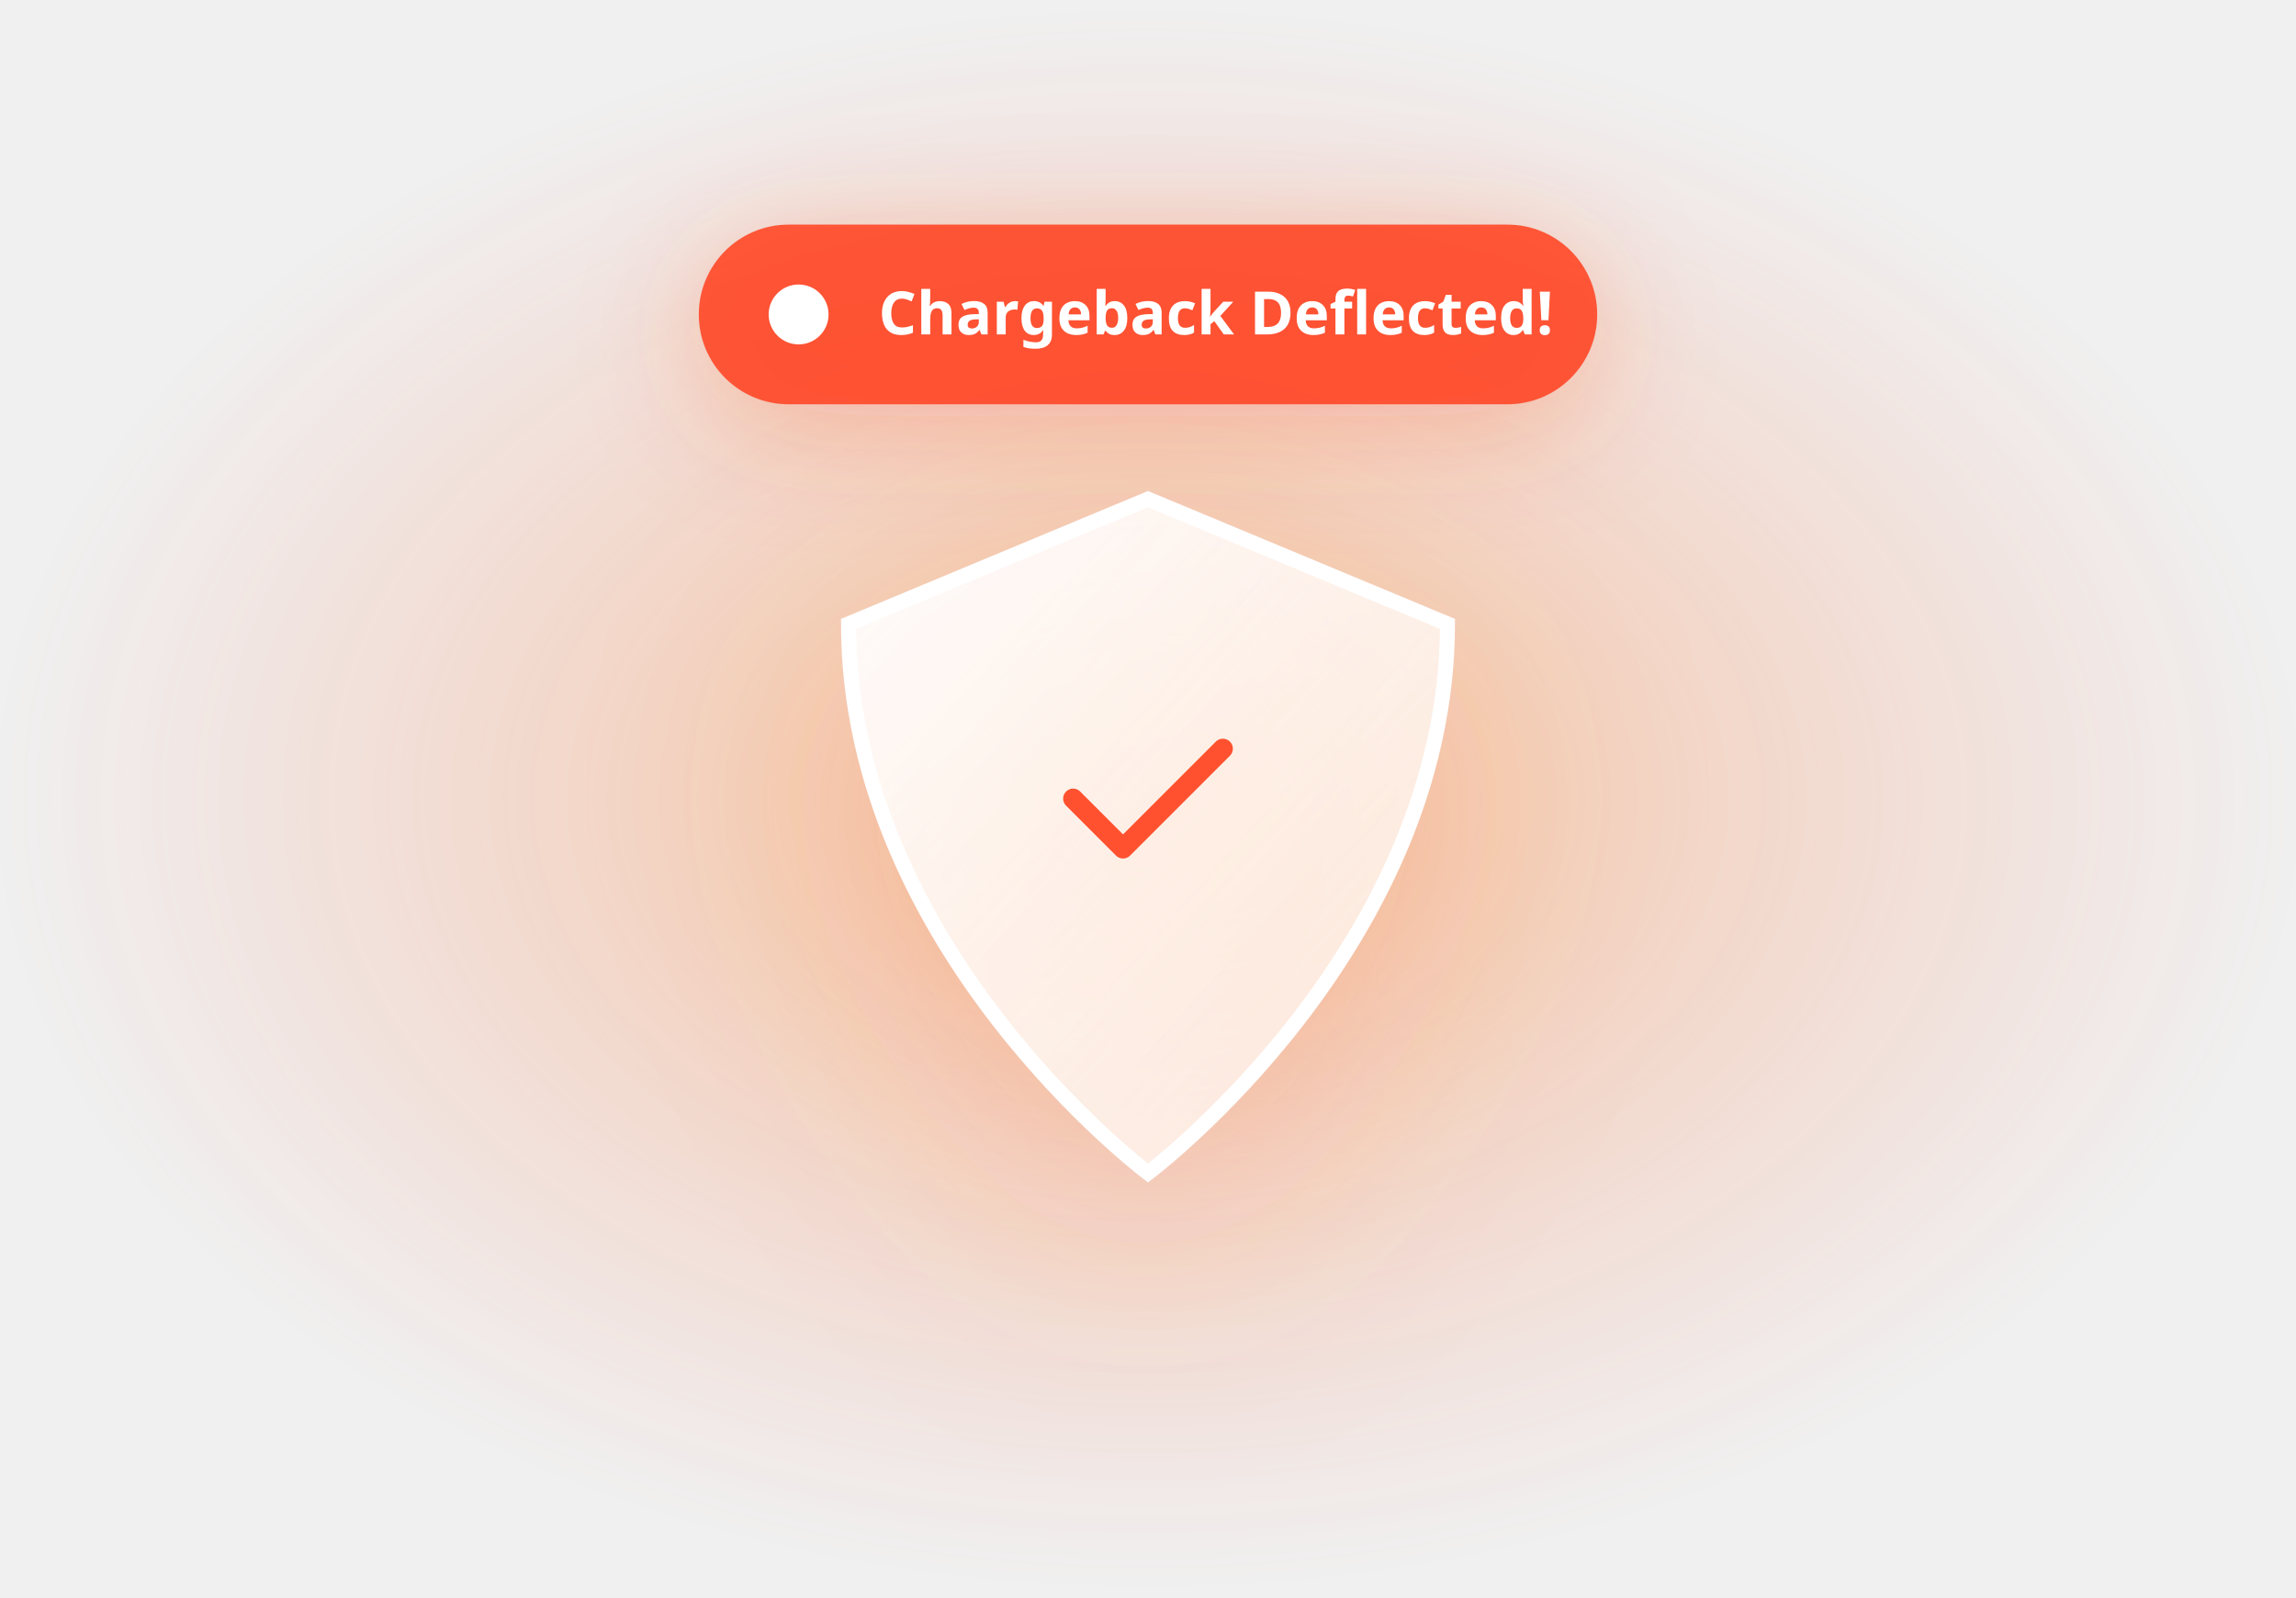
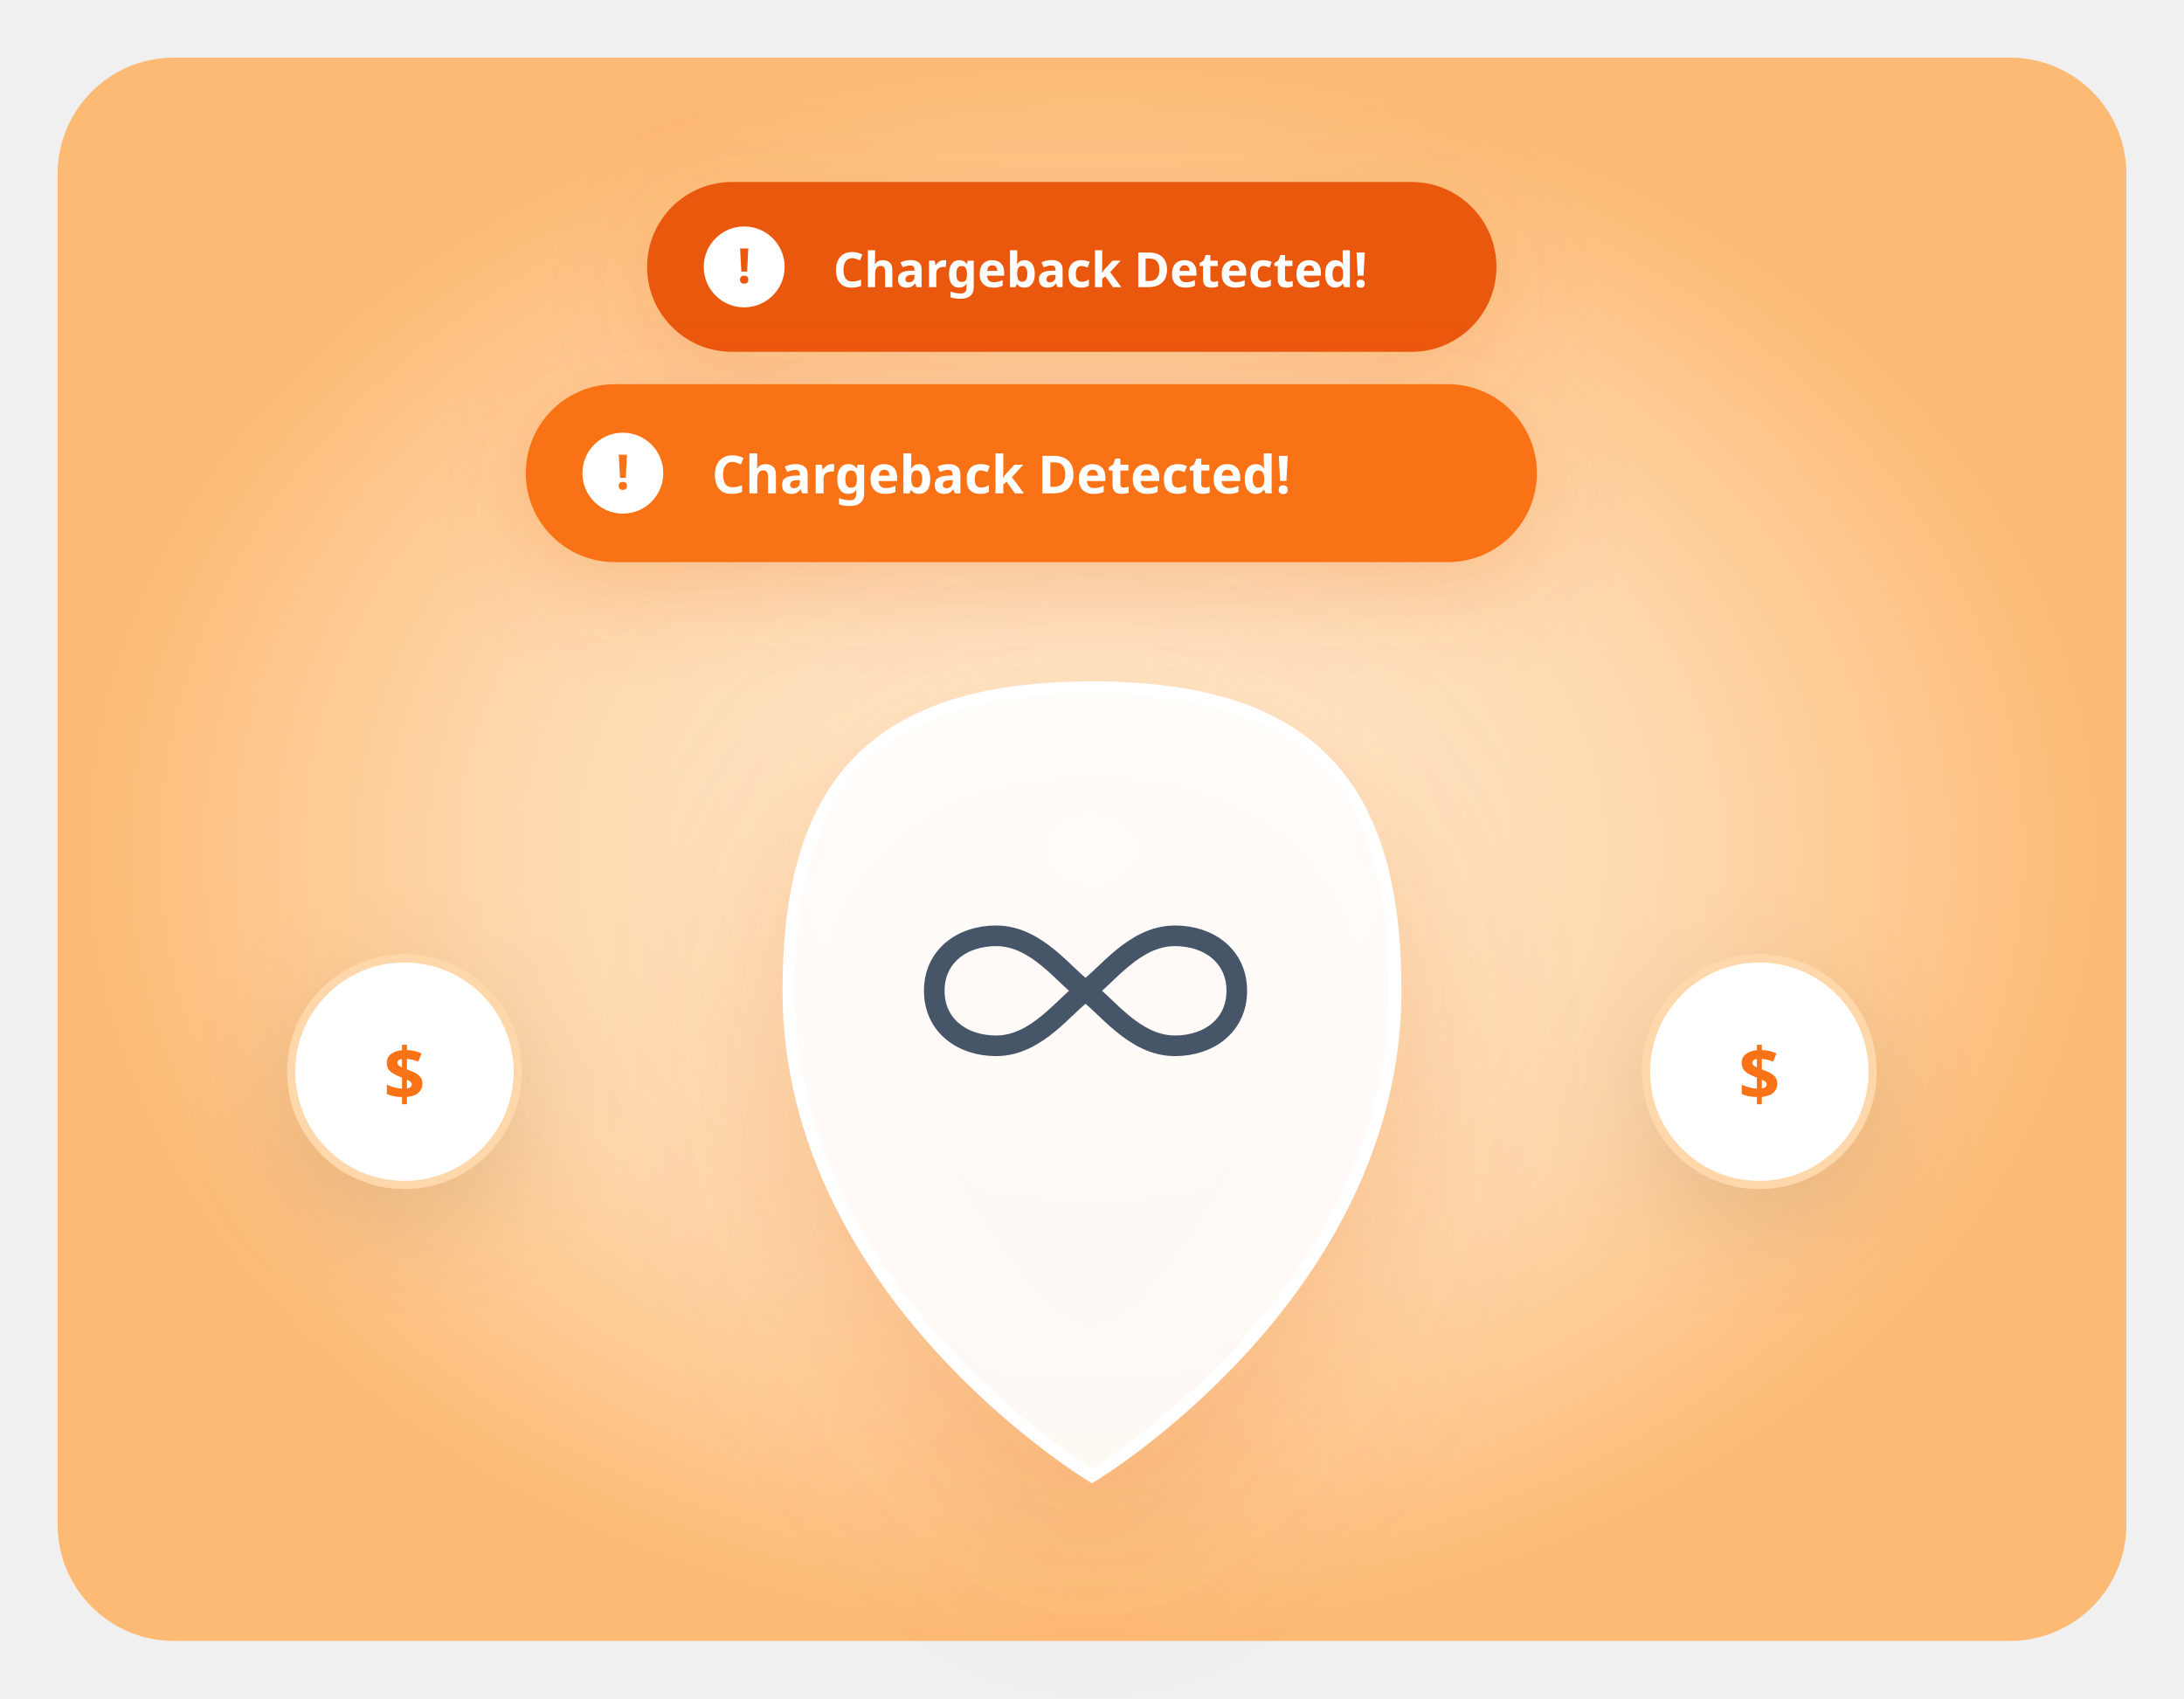
- <svg xmlns="http://www.w3.org/2000/svg" viewBox="0 0 460 320" width="100%" height="100%" fill="none">
+ <svg xmlns="http://www.w3.org/2000/svg" viewBox="0 0 540 420" width="100%" height="100%">
  <defs>
-     <radialGradient id="shieldAura" cx="50%" cy="50%" r="50%">
-       <stop offset="0%" stop-color="#FF7A00" stop-opacity="0.35" />
-       <stop offset="100%" stop-color="#FF512F" stop-opacity="0" />
+     <radialGradient id="shieldRadial" cx="50%" cy="50%" r="50%">
+       <stop offset="0%" stop-color="#FFEDD5" />
+       <stop offset="60%" stop-color="#FED7AA" />
+       <stop offset="100%" stop-color="#FDBA74" />
    </radialGradient>
-     <linearGradient id="shieldGrad" x1="0%" y1="0%" x2="100%" y2="100%">
-       <stop offset="0%" stop-color="#FFFFFF" stop-opacity="0.95" />
-       <stop offset="100%" stop-color="#FFF0E6" stop-opacity="0.75" />
-     </linearGradient>
+     <filter id="shieldGlow" x="-30%" y="-30%" width="160%" height="160%">
+       <feDropShadow dx="0" dy="16" stdDeviation="20" flood-color="#EA580C" flood-opacity="0.25" />
+     </filter>
  </defs>
-   <rect width="460" height="320" rx="20" fill="url(#shieldAura)" />
-   <g transform="translate(140, 45)">
-     <rect width="180" height="36" rx="18" fill="rgba(255, 75, 43, 0.9)" filter="drop-shadow(0 4px 12px rgba(255,75,43,0.3))" />
-     <circle cx="20" cy="18" r="6" fill="#FFFFFF" />
-     <text x="36" y="22" fill="#FFFFFF" font-family="'Plus Jakarta Sans', sans-serif" font-weight="700" font-size="12">Chargeback Deflected!</text>
+   <rect x="15" y="15" width="510" height="390" rx="28" fill="url(#shieldRadial)" stroke="#FDBA74" stroke-width="1.5" />
+   <g transform="translate(160, 45)" filter="drop-shadow(0 6px 12px rgba(234,88,12,0.18))">
+     <rect width="210" height="42" rx="21" fill="#EA580C" />
+     <circle cx="24" cy="21" r="10" fill="#FFFFFF" />
+     <text x="24" y="25" font-family="system-ui, sans-serif" font-size="12" font-weight="900" fill="#EA580C" text-anchor="middle">!</text>
+     <text x="46" y="26" font-family="system-ui, sans-serif" font-size="12" font-weight="700" fill="#FFFFFF">Chargeback Detected!</text>
  </g>
-   <path d="M 230 100 L 290 125 C 290 190 230 235 230 235 C 230 235 170 190 170 125 Z" fill="url(#shieldGrad)" stroke="#FFFFFF" stroke-width="3" filter="drop-shadow(0 15px 25px rgba(255,100,50,0.25))" />
-   <path d="M 215 160 L 225 170 L 245 150" stroke="#FF512F" stroke-width="4" stroke-linecap="round" stroke-linejoin="round" fill="none" />
+   <g transform="translate(130, 95)" filter="drop-shadow(0 6px 12px rgba(234,88,12,0.22))">
+     <rect width="250" height="44" rx="22" fill="#F97316" />
+     <circle cx="24" cy="22" r="10" fill="#FFFFFF" />
+     <text x="24" y="26" font-family="system-ui, sans-serif" font-size="12" font-weight="900" fill="#F97316" text-anchor="middle">!</text>
+     <text x="46" y="27" font-family="system-ui, sans-serif" font-size="13" font-weight="700" fill="#FFFFFF">Chargeback Detected!</text>
+   </g>
+   <g transform="translate(195, 170)" filter="url(#shieldGlow)">
+     <path d="M 75 0 C 130 0 150 25 150 75 C 150 150 75 195 75 195 C 75 195 0 150 0 75 C 0 25 20 0 75 0 Z" fill="#FFFFFF" fill-opacity="0.9" stroke="#FFFFFF" stroke-width="3" />
+     <g transform="translate(36, 75) scale(0.85)" fill="none" stroke="#475569" stroke-width="6" stroke-linecap="round" stroke-linejoin="round">
+       <path d="M 18 16 C 8 16 0 10 0 0 C 0 -10 8 -16 18 -16 C 30 -16 38 -4 44 0 C 50 4 58 16 70 16 C 80 16 88 10 88 0 C 88 -10 80 -16 70 -16 C 58 -16 50 -4 44 0 C 38 4 30 16 18 16 Z" />
+     </g>
+   </g>
+   <g transform="translate(65, 230)" filter="drop-shadow(0 8px 14px rgba(0,0,0,0.1))">
+     <circle cx="35" cy="35" r="28" fill="#FFFFFF" stroke="#FED7AA" stroke-width="2" />
+     <text x="35" y="42" font-family="system-ui, sans-serif" font-size="18" font-weight="800" fill="#F97316" text-anchor="middle">$</text>
+   </g>
+   <g transform="translate(400, 230)" filter="drop-shadow(0 8px 14px rgba(0,0,0,0.1))">
+     <circle cx="35" cy="35" r="28" fill="#FFFFFF" stroke="#FED7AA" stroke-width="2" />
+     <text x="35" y="42" font-family="system-ui, sans-serif" font-size="18" font-weight="800" fill="#F97316" text-anchor="middle">$</text>
+   </g>
</svg>
